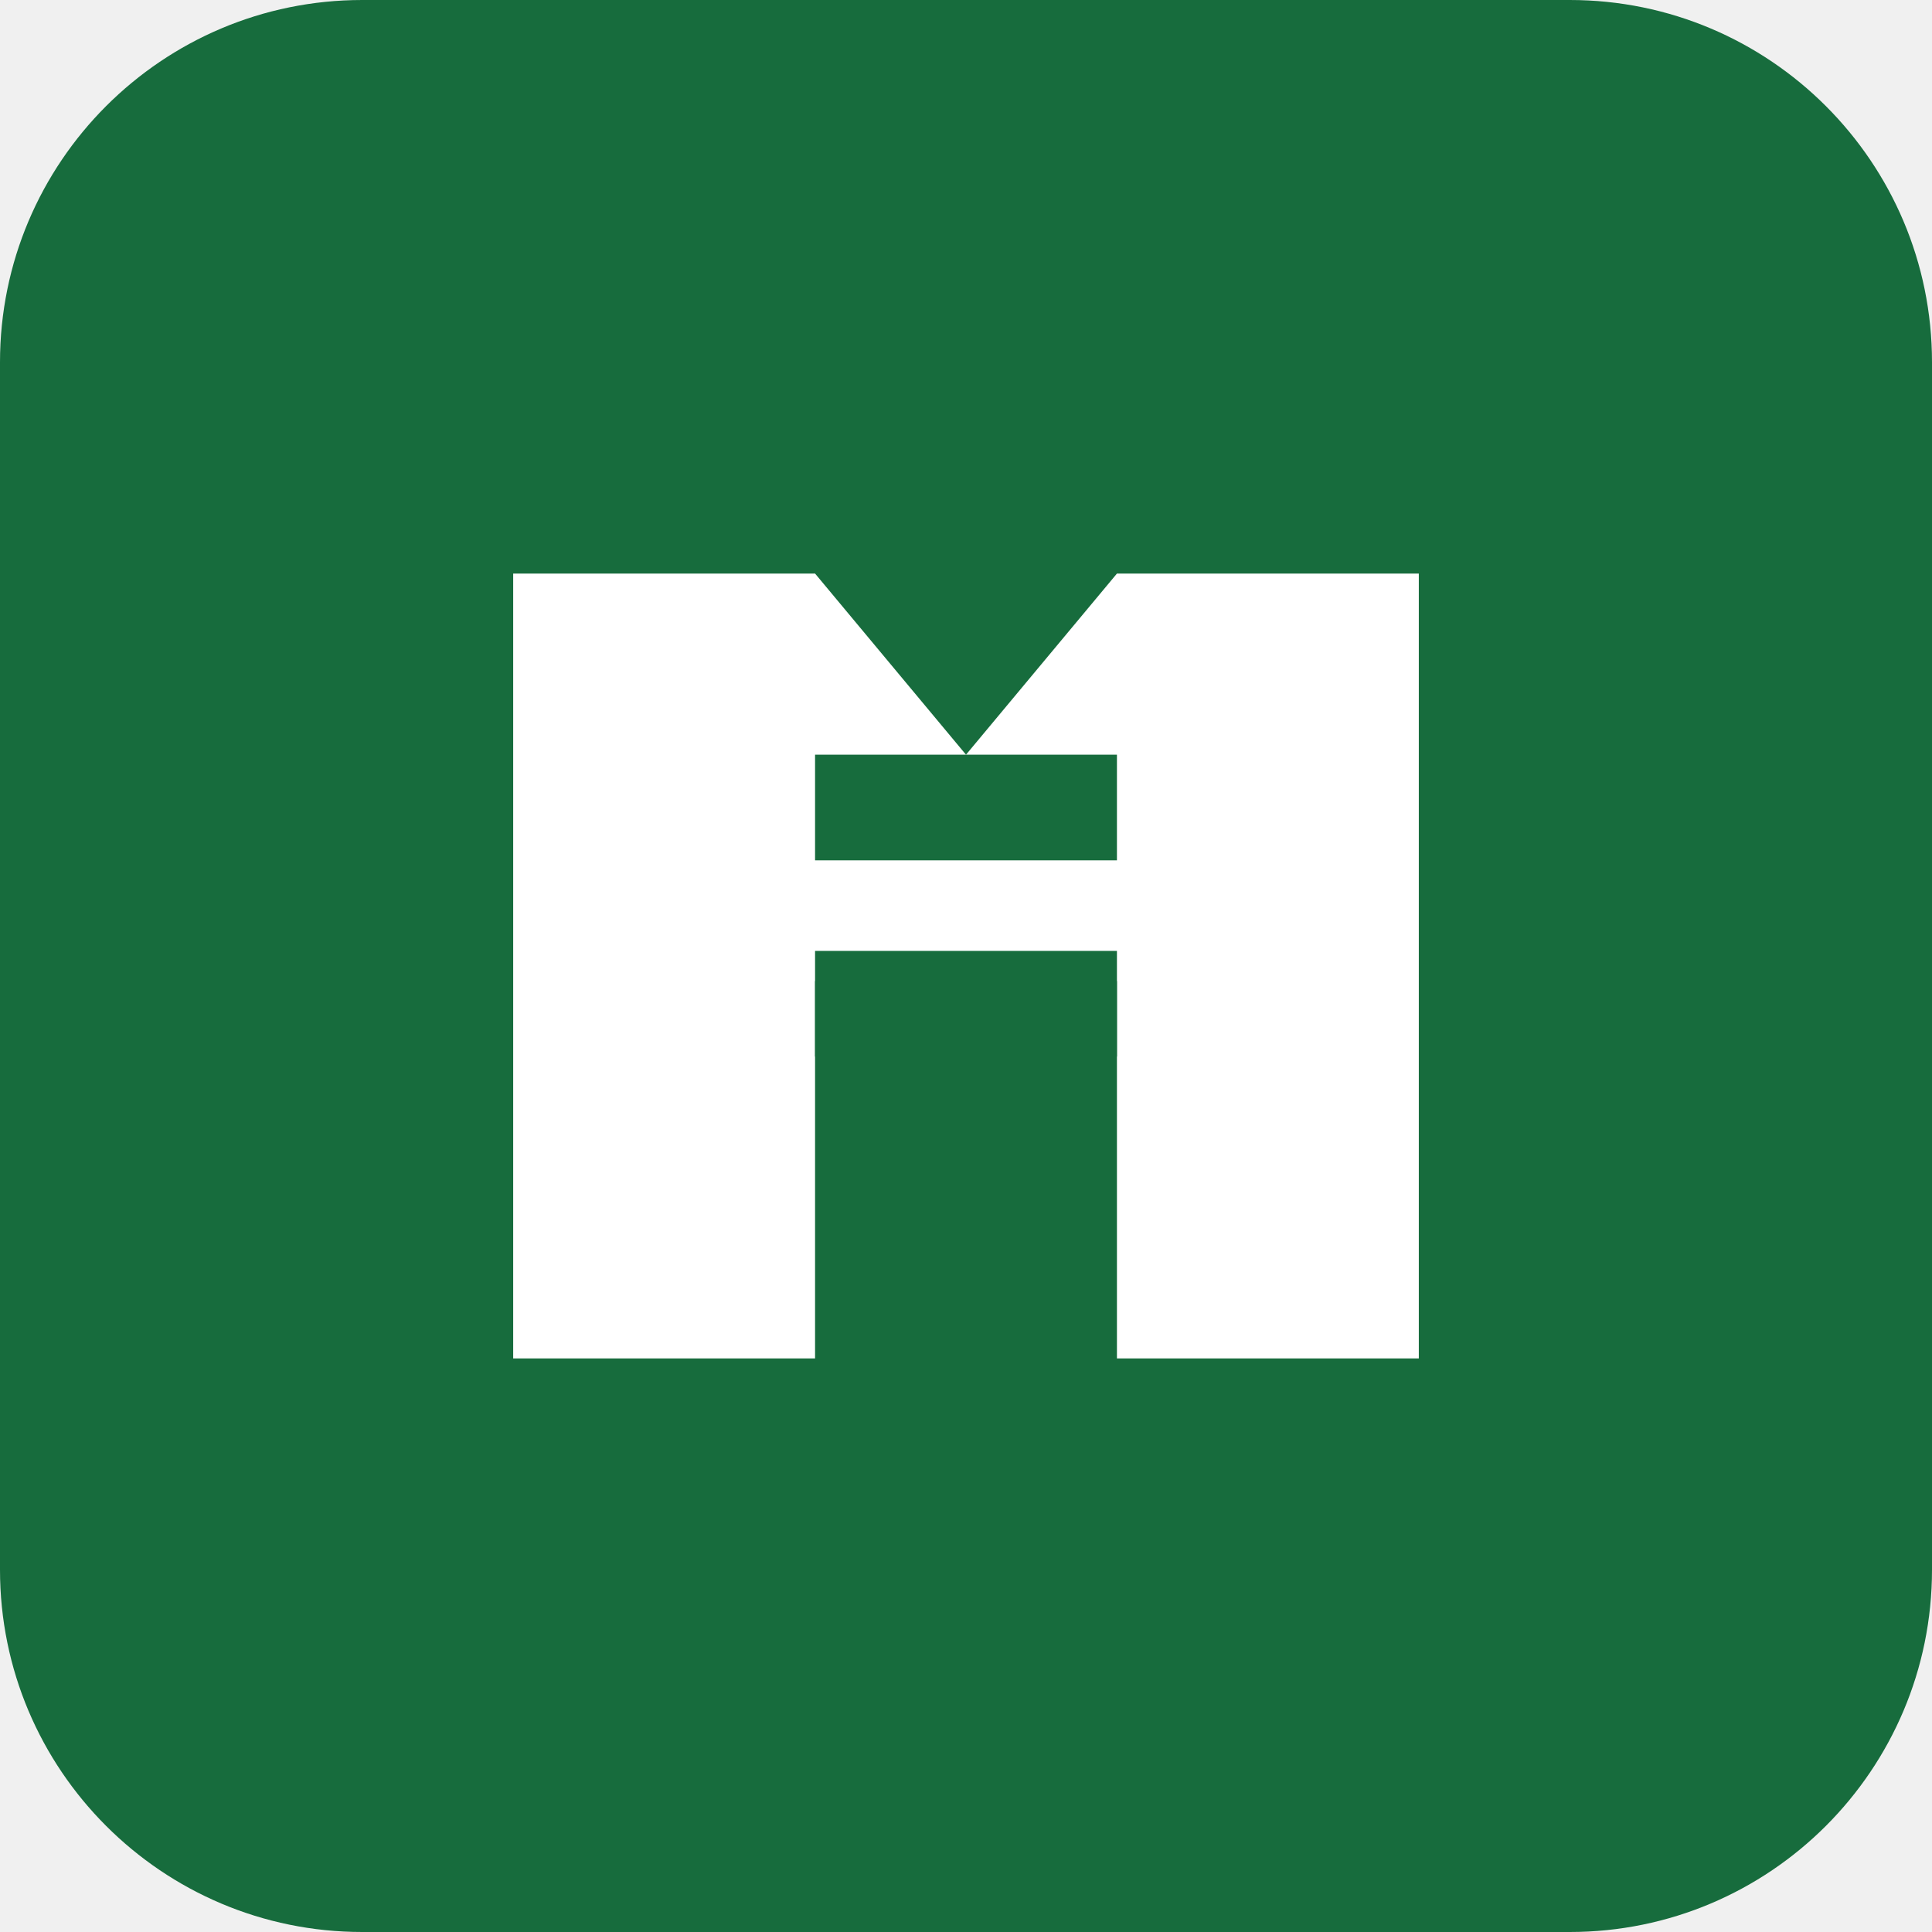
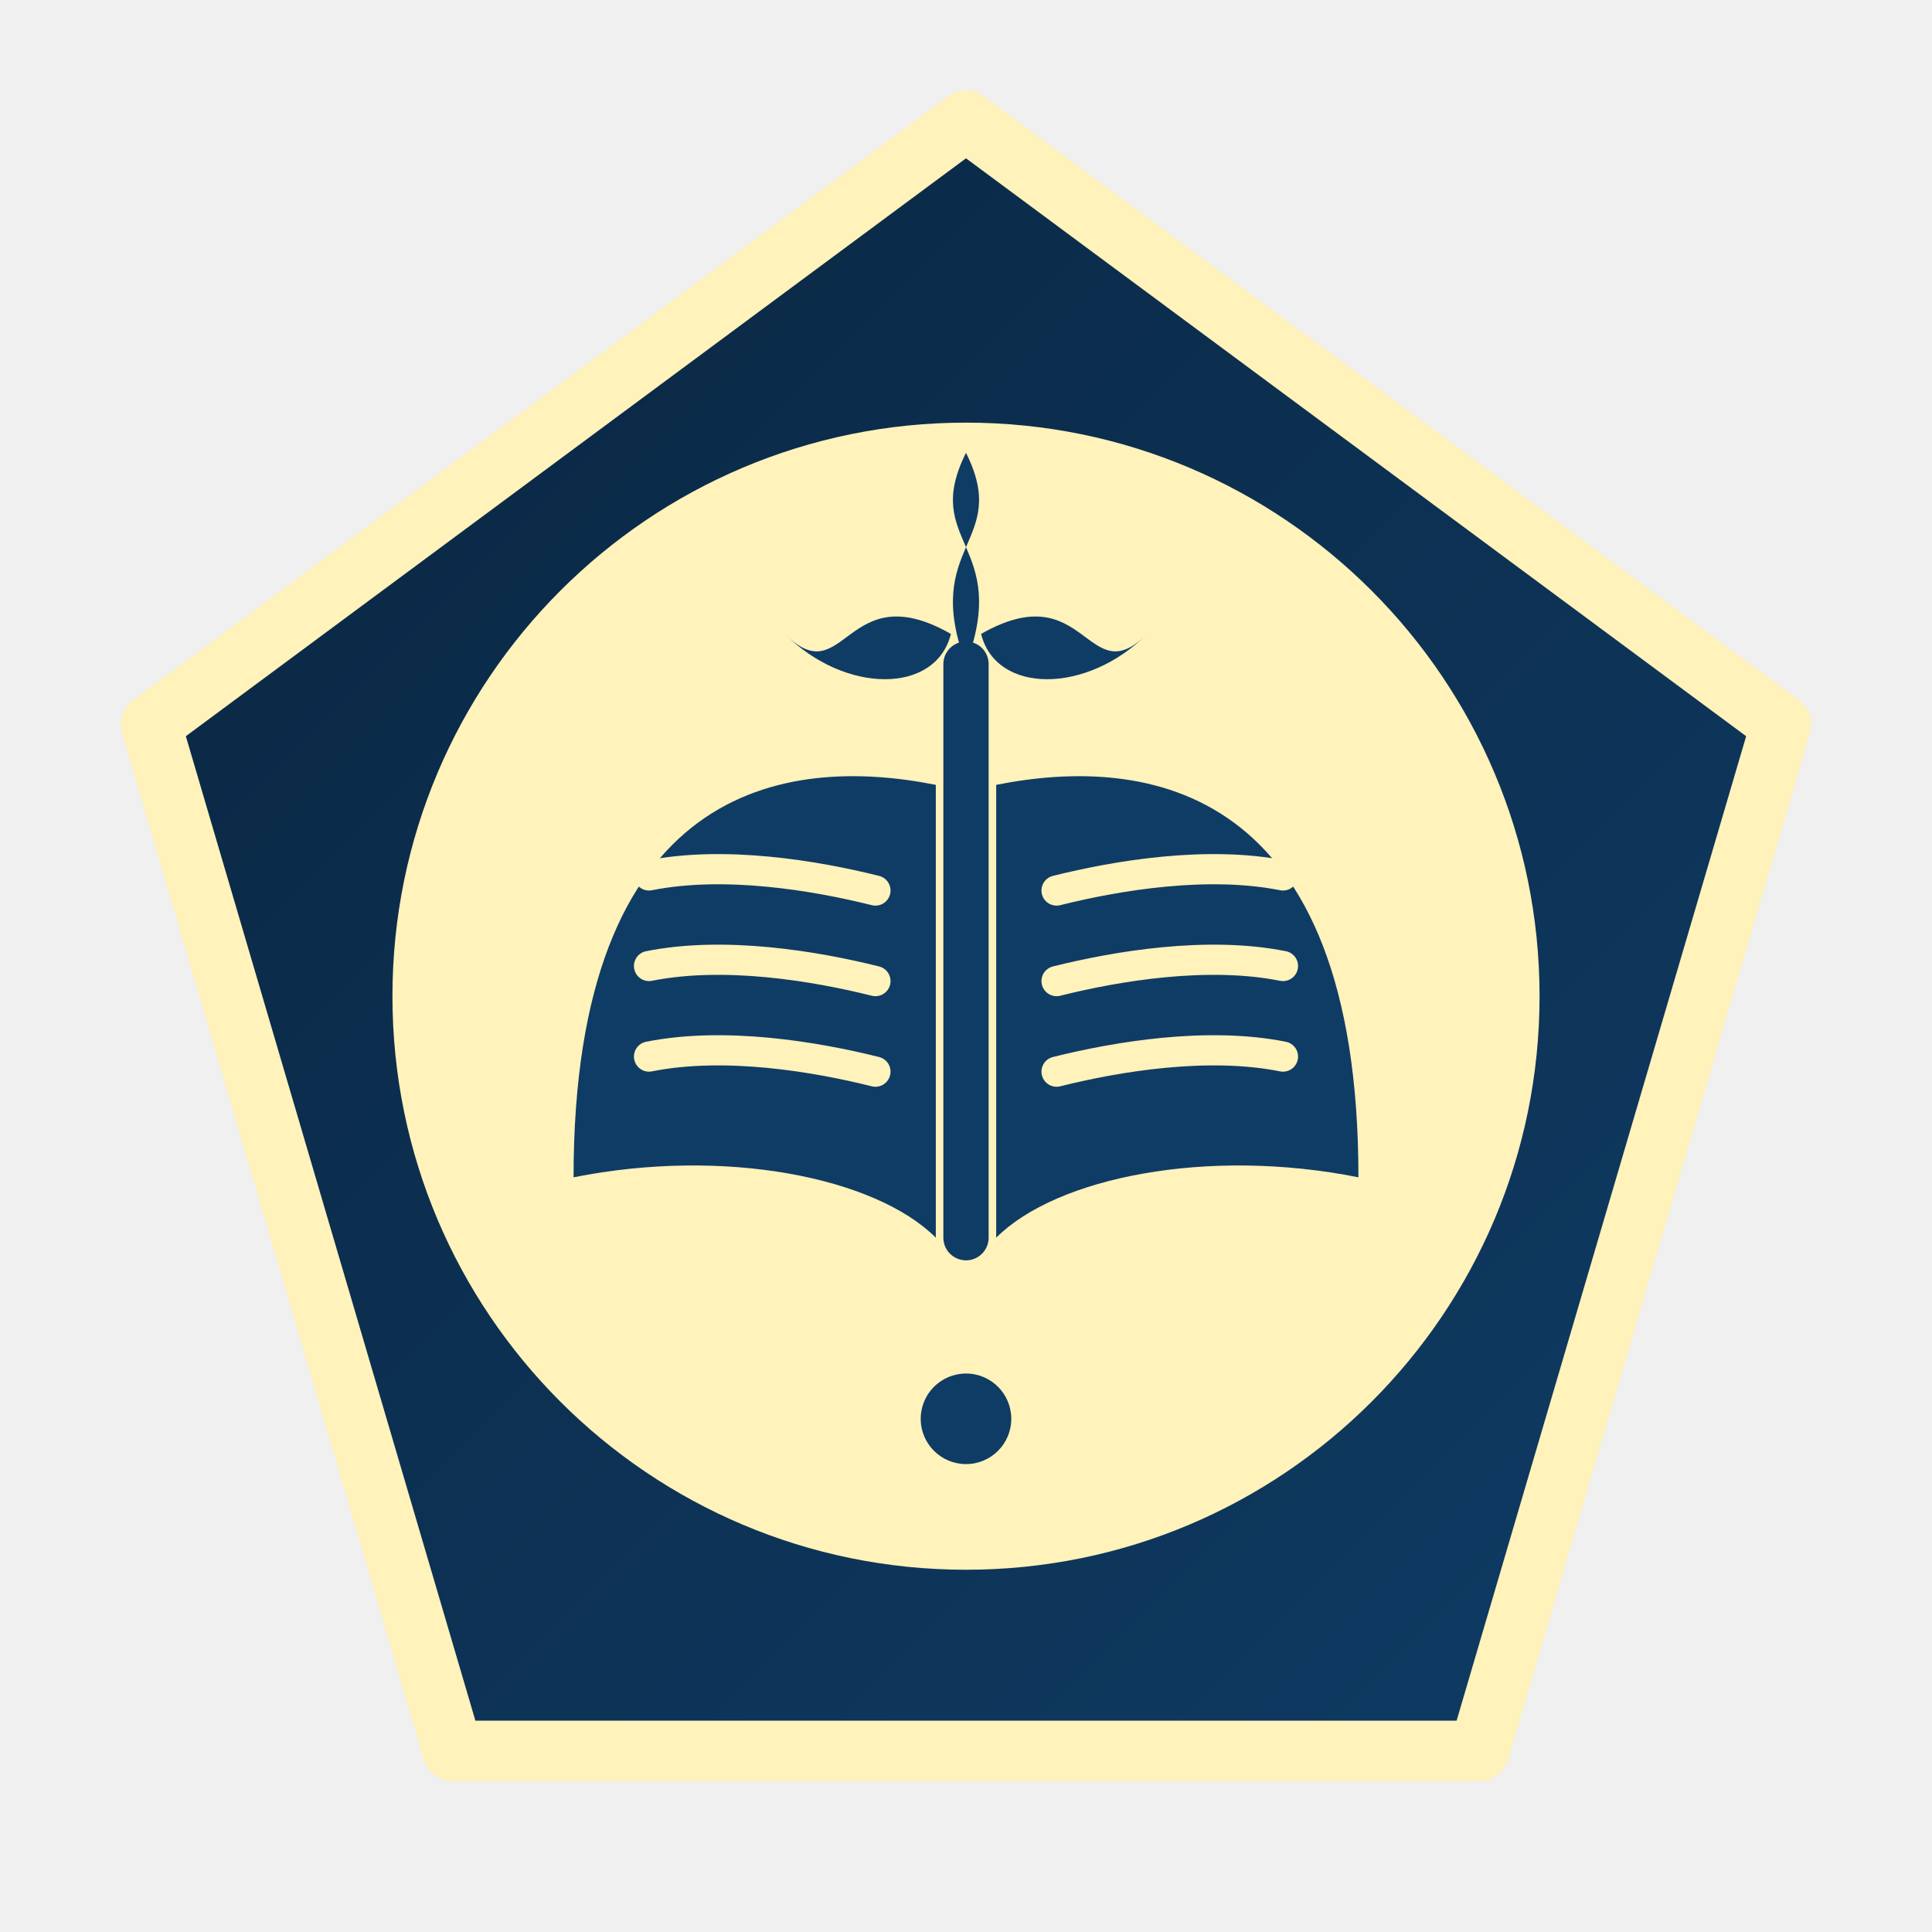
- <svg xmlns="http://www.w3.org/2000/svg" viewBox="0 0 128 128" role="img" aria-label="PKBM Bina Mandiri">
-   <rect width="128" height="128" rx="24" fill="#176c3d" />
-   <path d="M34 90V38h20l10 12 10-12h20v52H74V65H54v25H34Z" fill="#ffffff" />
-   <path d="M54 50h20v7H54zm0 13h20v7H54z" fill="#176c3d" />
+ <svg xmlns="http://www.w3.org/2000/svg" viewBox="0 0 128 128" width="128" height="128">
+   <defs>
+     <linearGradient id="midnightGrad" x1="0%" y1="0%" x2="100%" y2="100%">
+       <stop offset="0%" stop-color="#0A2540" />
+       <stop offset="100%" stop-color="#0F3C65" />
+     </linearGradient>
+     <filter id="shadow" x="-10%" y="-10%" width="130%" height="130%">
+       <feDropShadow dx="0" dy="2" stdDeviation="2" flood-color="#000000" flood-opacity="0.25" />
+     </filter>
+   </defs>
+   <polygon points="64,8 118,48 98,116 30,116 10,48" fill="url(#midnightGrad)" stroke="#FFF2BA" stroke-width="4" stroke-linejoin="round" />
+   <circle cx="64" cy="66" r="38" fill="#FFF2BA" />
+   <path d="M62 52 C52 50 38 52 38 78 C48 76 58 78 62 82 Z" fill="#0F3C65" />
+   <path d="M43 58 C48 57 54 58 58 59" stroke="#FFF2BA" stroke-width="2" stroke-linecap="round" fill="none" />
+   <path d="M43 64 C48 63 54 64 58 65" stroke="#FFF2BA" stroke-width="2" stroke-linecap="round" fill="none" />
+   <path d="M43 70 C48 69 54 70 58 71" stroke="#FFF2BA" stroke-width="2" stroke-linecap="round" fill="none" />
+   <path d="M66 52 C76 50 90 52 90 78 C80 76 70 78 66 82 Z" fill="#0F3C65" />
+   <path d="M85 58 C80 57 74 58 70 59" stroke="#FFF2BA" stroke-width="2" stroke-linecap="round" fill="none" />
+   <path d="M85 64 C80 63 74 64 70 65" stroke="#FFF2BA" stroke-width="2" stroke-linecap="round" fill="none" />
+   <path d="M85 70 C80 69 74 70 70 71" stroke="#FFF2BA" stroke-width="2" stroke-linecap="round" fill="none" />
+   <path d="M64 82 L64 44" stroke="#0F3C65" stroke-width="3" stroke-linecap="round" />
+   <path d="M64 44 C61 36 67 36 64 30 C61 36 67 36 64 44 Z" fill="#0F3C65" />
+   <path d="M63 42 C56 38 56 46 52 42 C56 46 62 46 63 42 Z" fill="#0F3C65" />
+   <path d="M65 42 C72 38 72 46 76 42 C72 46 66 46 65 42 Z" fill="#0F3C65" />
+   <circle cx="64" cy="94" r="3" fill="#0F3C65" />
</svg>
